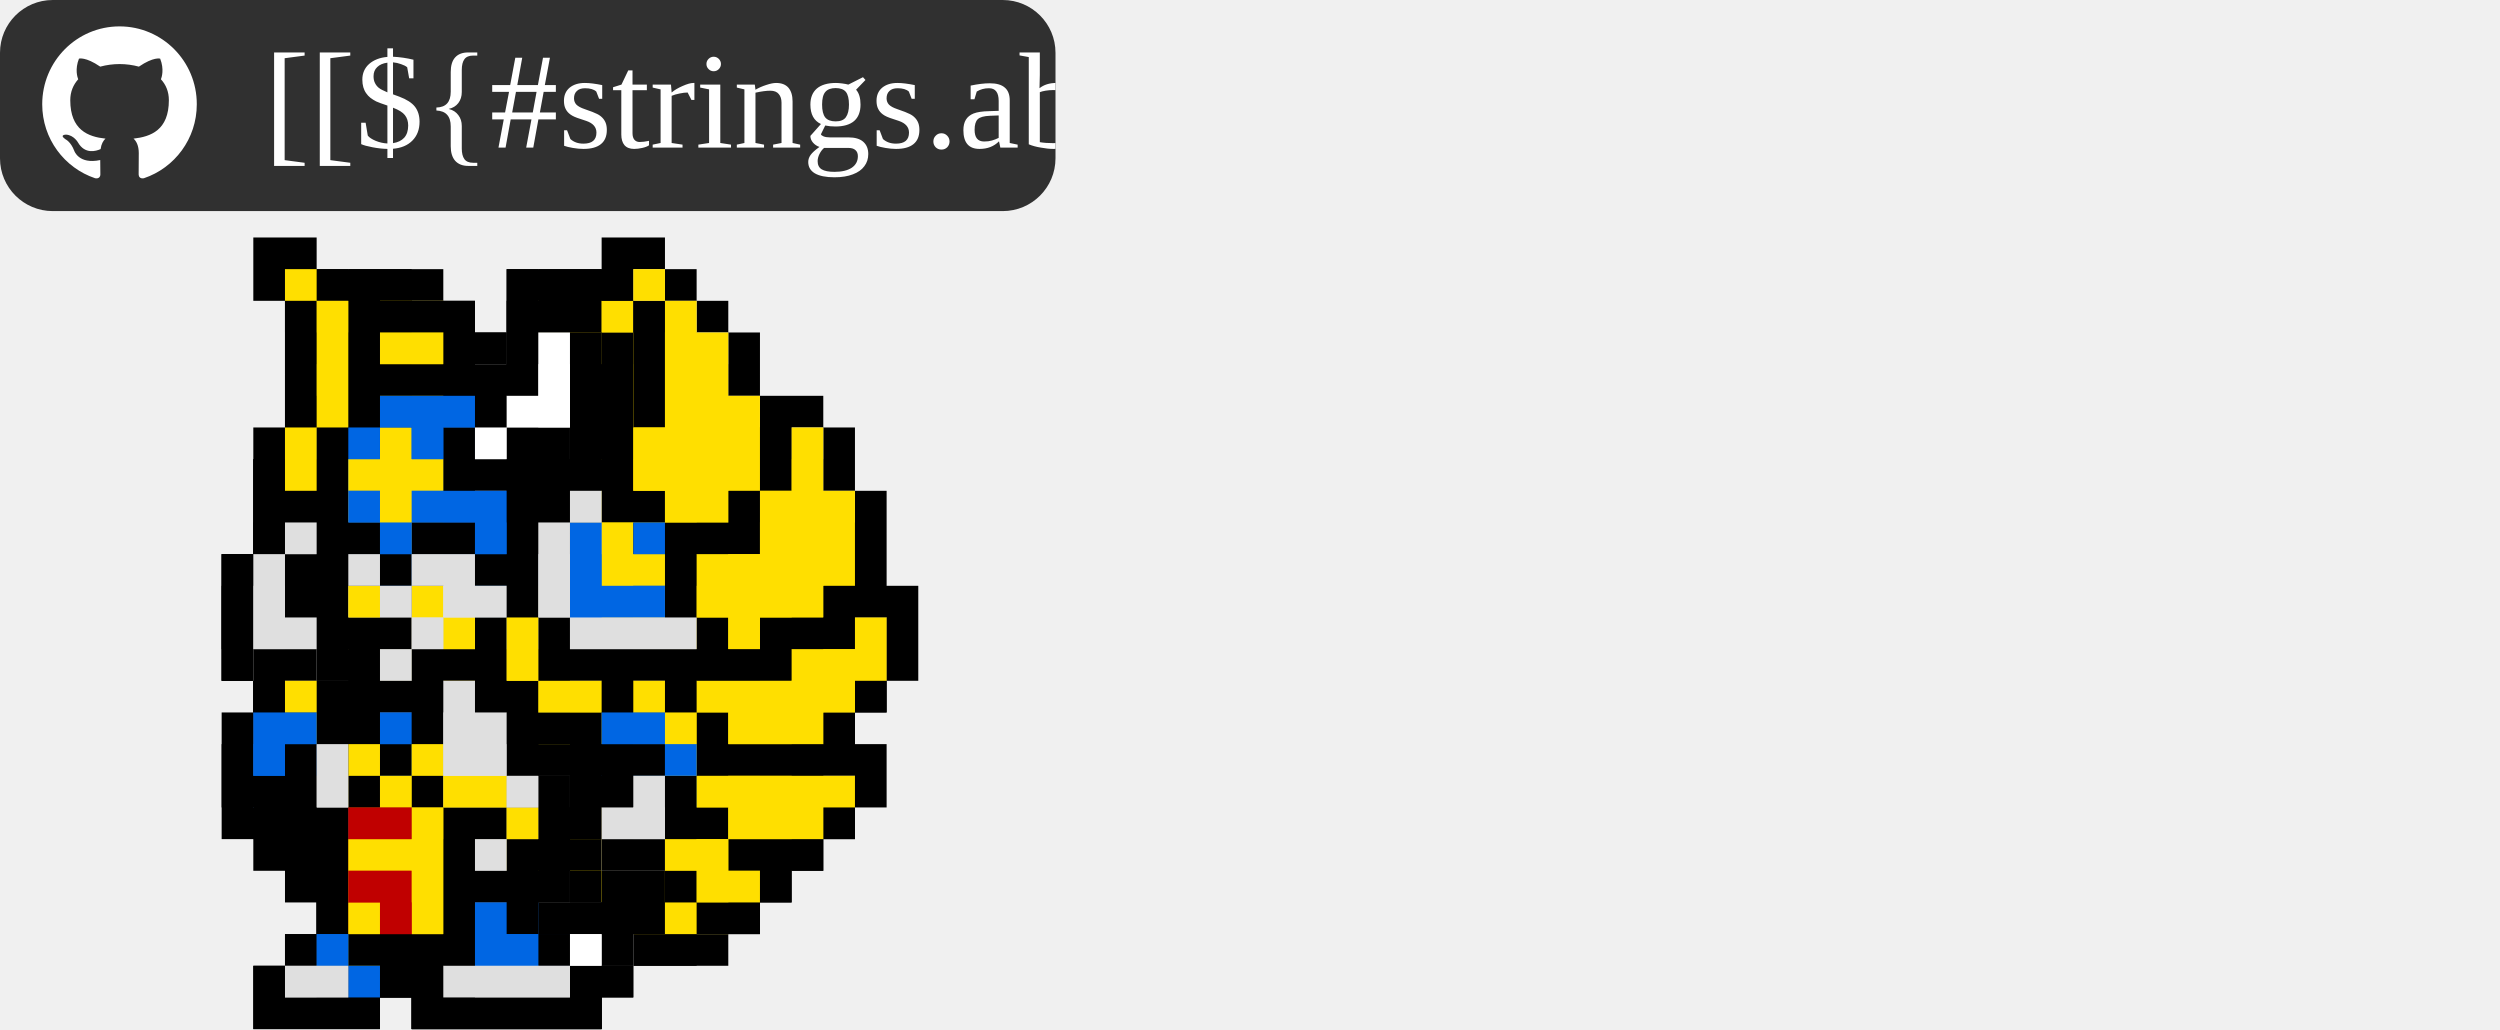
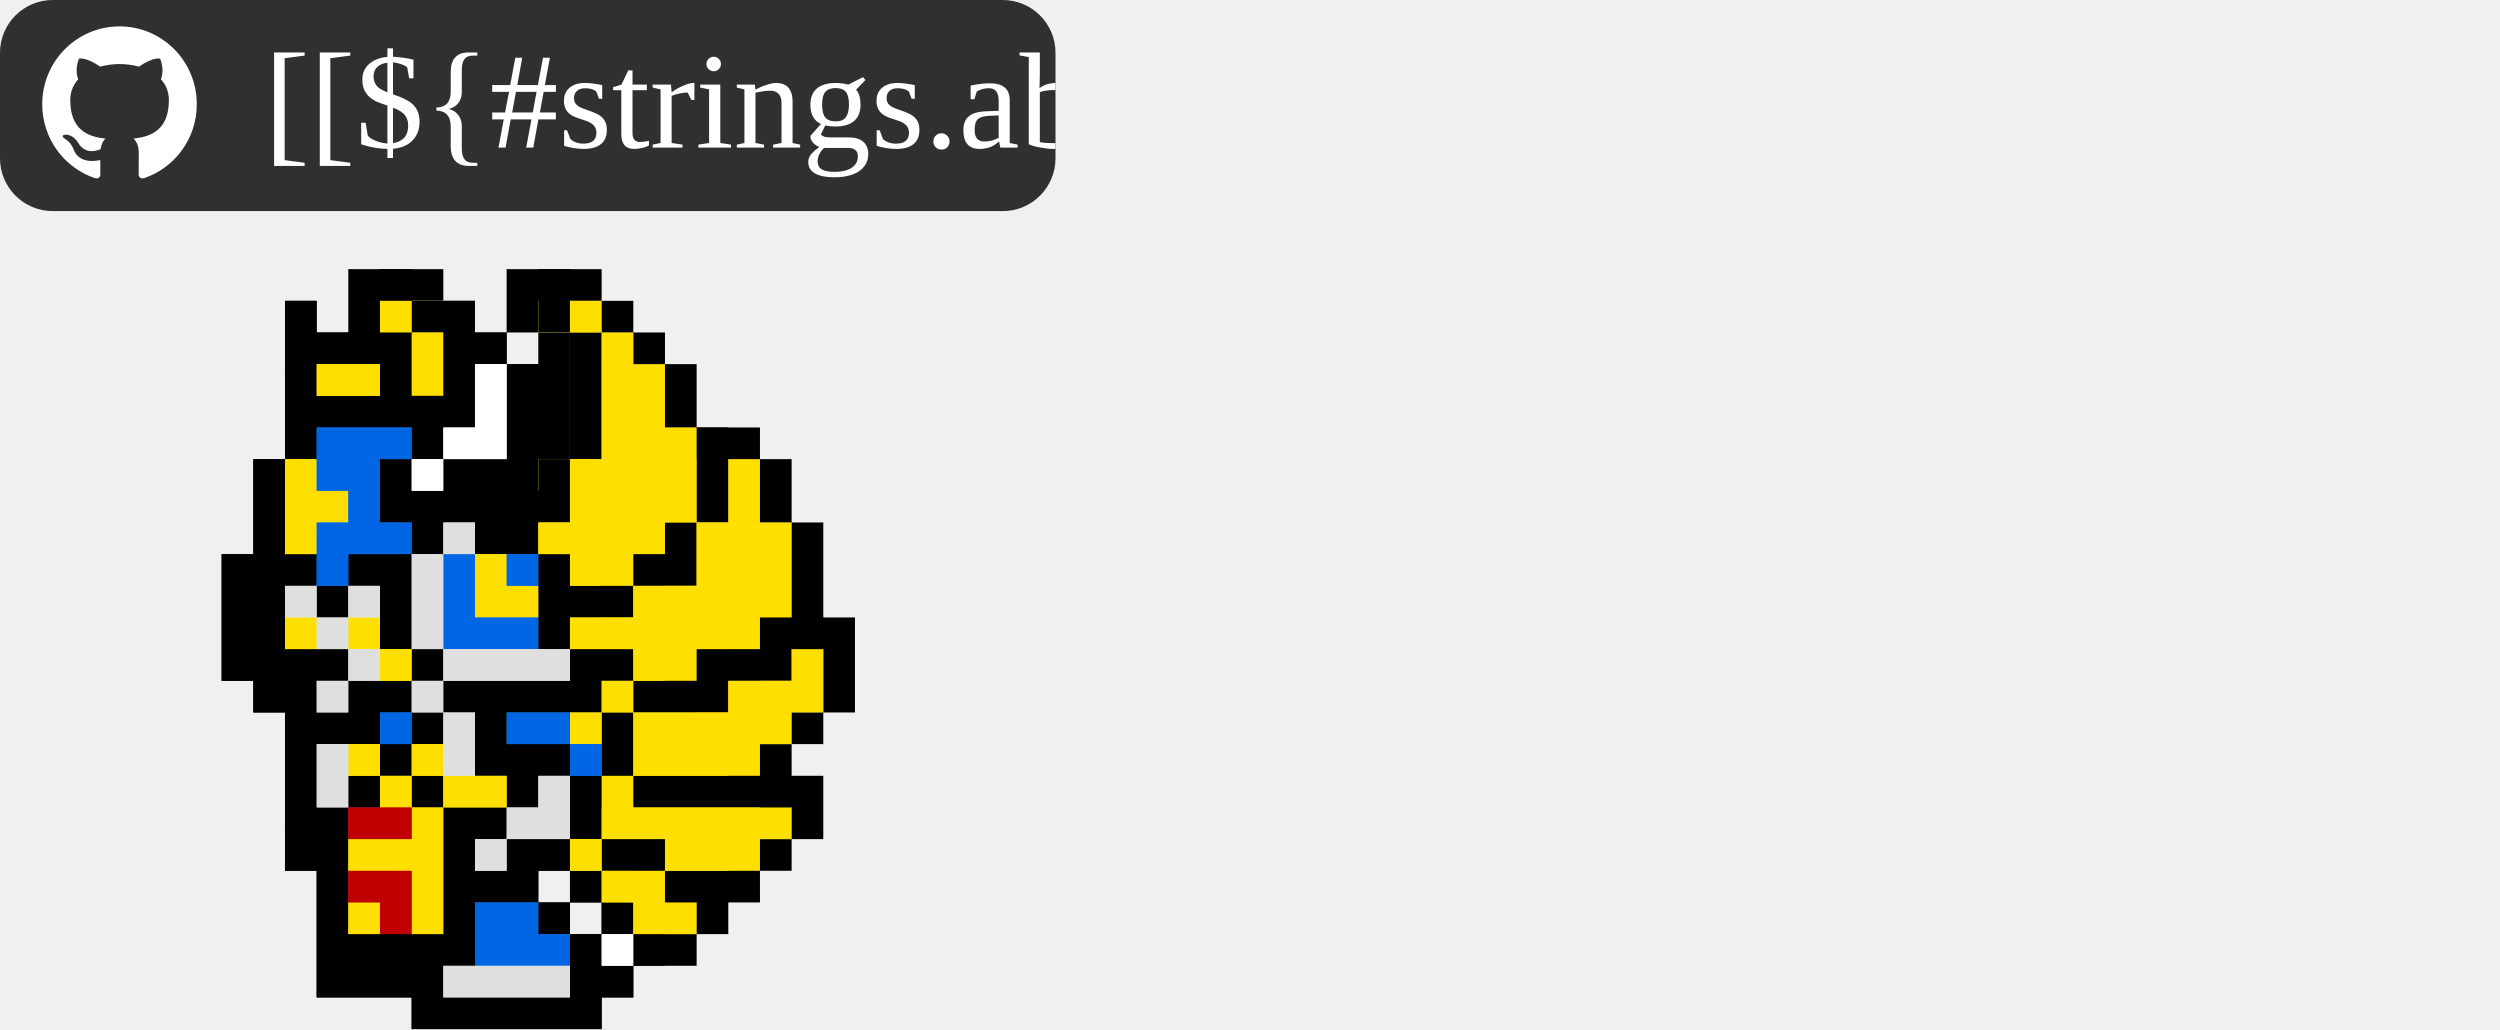
<svg xmlns="http://www.w3.org/2000/svg" fill="none" overflow="visible">
  <a href="https://github.com/[[${username}]]">
    <g id="body-[[${id}]]">
      <svg viewBox="0 0 100 100" width="100" height="100" x="3" y="20">
-         <g id="standing-[[${id}]]">
-           <g id="frame1-[[${id}]]">
-             <path stroke="#000000" d="M33 6h6M45 6h6M33 7h6M45 7h6M33 8h6M45 8h6M24 9h3M33 9h3M39 9h3M45 9h3M51 9h3M24 10h3M33 10h3M39 10h3M45 10h3M51 10h3M24 11h3M33 11h3M39 11h3M45 11h3M51 11h3M24 12h21M48 12h3M54 12h3M24 13h21M48 13h3M54 13h3M24 14h21M48 14h3M54 14h3M24 15h3M33 15h9M45 15h6M57 15h3M24 16h3M33 16h9M45 16h6M57 16h3M24 17h3M33 17h9M45 17h6M57 17h3M24 18h18M45 18h6M57 18h3M24 19h18M45 19h6M57 19h3M24 20h18M45 20h6M57 20h3M24 21h3M36 21h3M45 21h6M60 21h6M24 22h3M36 22h3M45 22h6M60 22h6M24 23h3M36 23h3M45 23h6M60 23h6M21 24h3M33 24h3M39 24h9M60 24h3M66 24h3M21 25h3M33 25h3M39 25h9M60 25h3M66 25h3M21 26h3M33 26h3M39 26h9M60 26h3M66 26h3M21 27h3M33 27h15M60 27h3M66 27h3M21 28h3M33 28h15M60 28h3M66 28h3M21 29h3M33 29h15M60 29h3M66 29h3M21 30h3M36 30h3M42 30h6M57 30h3M69 30h3M21 31h3M36 31h3M42 31h6M57 31h3M69 31h3M21 32h3M36 32h3M42 32h6M57 32h3M69 32h3M18 33h9M30 33h6M48 33h3M54 33h6M69 33h3M18 34h9M30 34h6M48 34h3M54 34h6M69 34h3M18 35h9M30 35h6M48 35h3M54 35h6M69 35h3M18 36h6M27 36h3M33 36h3M48 36h6M69 36h3M18 37h6M27 37h3M33 37h3M48 37h6M69 37h3M18 38h6M27 38h3M33 38h3M48 38h6M69 38h3M18 39h6M33 39h3M48 39h3M66 39h9M18 40h6M33 40h3M48 40h3M66 40h9M18 41h6M33 41h3M48 41h3M66 41h9M18 42h12M36 42h3M51 42h6M60 42h9M72 42h3M18 43h12M36 43h3M51 43h6M60 43h9M72 43h3M18 44h12M36 44h3M51 44h6M60 44h9M72 44h3M21 45h6M30 45h6M39 45h15M57 45h6M72 45h3M21 46h6M30 46h6M39 46h15M57 46h6M72 46h3M21 47h6M30 47h6M39 47h15M57 47h6M72 47h3M24 48h9M36 48h3M42 48h3M54 48h3M69 48h3M24 49h9M36 49h3M42 49h3M54 49h3M69 49h3M24 50h9M36 50h3M42 50h3M54 50h3M69 50h3M24 51h3M33 51h3M42 51h9M54 51h3M66 51h3M24 52h3M33 52h3M42 52h9M54 52h3M66 52h3M24 53h3M33 53h3M42 53h9M54 53h3M66 53h3M24 54h3M30 54h3M36 54h3M45 54h3M51 54h21M24 55h3M30 55h3M36 55h3M45 55h3M51 55h21M24 56h3M30 56h3M36 56h3M45 56h3M51 56h21M24 57h6M39 57h6M51 57h3M69 57h3M24 58h6M39 58h6M51 58h3M69 58h3M24 59h6M39 59h6M51 59h3M69 59h3M24 60h6M39 60h3M45 60h6M54 60h6M66 60h3M24 61h6M39 61h3M45 61h6M54 61h6M66 61h3M24 62h6M39 62h3M45 62h6M54 62h6M66 62h3M27 63h3M39 63h9M51 63h3M57 63h9M27 64h3M39 64h9M51 64h3M57 64h9M27 65h3M39 65h9M51 65h3M57 65h9M27 66h3M39 66h3M48 66h3M54 66h3M60 66h3M27 67h3M39 67h3M48 67h3M54 67h3M60 67h3M27 68h3M39 68h3M48 68h3M54 68h3M60 68h3M27 69h15M51 69h3M57 69h3M27 70h15M51 70h3M57 70h3M27 71h15M51 71h3M57 71h3M27 72h12M51 72h6M27 73h12M51 73h6M27 74h12M51 74h6M36 75h18M36 76h18M36 77h18" />
-             <path stroke="#ffdf00" d="M36 9h3M48 9h3M36 10h3M48 10h3M36 11h3M48 11h3M51 12h3M51 13h3M51 14h3M27 15h6M51 15h6M27 16h6M51 16h6M27 17h6M51 17h6M51 18h6M51 19h6M51 20h6M51 21h9M51 22h9M51 23h9M24 24h3M48 24h12M63 24h3M24 25h3M48 25h12M63 25h3M24 26h3M48 26h12M63 26h3M24 27h6M48 27h12M63 27h3M24 28h6M48 28h12M63 28h3M24 29h6M48 29h12M63 29h3M24 30h3M48 30h9M60 30h9M24 31h3M48 31h9M60 31h9M24 32h3M48 32h9M60 32h9M42 33h3M51 33h3M60 33h9M42 34h3M51 34h3M60 34h9M42 35h3M51 35h3M60 35h9M42 36h6M54 36h15M42 37h6M54 37h15M42 38h6M54 38h15M24 39h3M30 39h3M51 39h15M24 40h3M30 40h3M51 40h15M24 41h3M30 41h3M51 41h15M33 42h3M57 42h3M69 42h3M33 43h3M57 43h3M69 43h3M33 44h3M57 44h3M69 44h3M54 45h3M63 45h9M54 46h3M63 46h9M54 47h3M63 47h9M51 48h3M57 48h12M51 49h3M57 49h12M51 50h3M57 50h12M30 51h3M36 51h3M57 51h9M30 52h3M36 52h3M57 52h9M30 53h3M36 53h3M57 53h9M33 54h3M39 54h6M33 55h3M39 55h6M33 56h3M39 56h6M36 57h3M54 57h15M36 58h3M54 58h15M36 59h3M54 59h15M30 60h9M51 60h3M60 60h6M30 61h9M51 61h3M60 61h6M30 62h9M51 62h3M60 62h6M36 63h3M54 63h3M36 64h3M54 64h3M36 65h3M54 65h3M30 66h3M36 66h3M57 66h3M30 67h3M36 67h3M57 67h3M30 68h3M36 68h3M57 68h3" />
-             <path stroke="#ffffff" d="M42 15h3M42 16h3M42 17h3M42 18h3M42 19h3M42 20h3M39 21h6M39 22h6M39 23h6M36 24h3M36 25h3M36 26h3M54 69h3M54 70h3M54 71h3" />
-             <path stroke="#0066e3" d="M27 21h9M27 22h9M27 23h9M27 24h6M27 25h6M27 26h6M30 27h3M30 28h3M30 29h3M27 30h9M27 31h9M27 32h9M27 33h3M39 33h3M45 33h3M27 34h3M39 34h3M45 34h3M27 35h3M39 35h3M45 35h3M39 36h3M39 37h3M39 38h3M39 39h9M39 40h9M39 41h9M33 48h3M45 48h6M33 49h3M45 49h6M33 50h3M45 50h6M51 51h3M51 52h3M51 53h3M42 66h6M42 67h6M42 68h6M42 69h9M42 70h9M42 71h9" />
-             <path stroke="#dfdfdf" d="M39 30h3M39 31h3M39 32h3M36 33h3M36 34h3M36 35h3M24 36h3M30 36h3M36 36h3M24 37h3M30 37h3M36 37h3M24 38h3M30 38h3M36 38h3M27 39h3M36 39h3M27 40h3M36 40h3M27 41h3M36 41h3M30 42h3M39 42h12M30 43h3M39 43h12M30 44h3M39 44h12M27 45h3M36 45h3M27 46h3M36 46h3M27 47h3M36 47h3M39 48h3M39 49h3M39 50h3M27 51h3M39 51h3M27 52h3M39 52h3M27 53h3M39 53h3M27 54h3M48 54h3M27 55h3M48 55h3M27 56h3M48 56h3M45 57h6M45 58h6M45 59h6M42 60h3M42 61h3M42 62h3M39 72h12M39 73h12M39 74h12" />
-             <path stroke="#c00000" d="M30 57h6M30 58h6M30 59h6M30 63h6M30 64h6M30 65h6M33 66h3M33 67h3M33 68h3" />
-           </g>
-           <g id="frame2-[[${id}]]">
-             <path stroke="#000000" d="M30 6h6M48 6h6M30 7h6M48 7h6M30 8h6M48 8h6M24 9h3M30 9h3M36 9h6M48 9h3M54 9h3M24 10h3M30 10h3M36 10h6M48 10h3M54 10h3M24 11h3M30 11h3M36 11h6M48 11h3M54 11h3M24 12h12M39 12h6M51 12h3M57 12h3M24 13h12M39 13h6M51 13h3M57 13h3M24 14h12M39 14h6M51 14h3M57 14h3M24 15h3M33 15h3M39 15h3M45 15h3M51 15h3M60 15h3M24 16h3M33 16h3M39 16h3M45 16h3M51 16h3M60 16h3M24 17h3M33 17h3M39 17h3M45 17h3M51 17h3M60 17h3M24 18h18M45 18h3M51 18h3M60 18h3M24 19h18M45 19h3M51 19h3M60 19h3M24 20h18M45 20h3M51 20h3M60 20h3M24 21h3M36 21h3M45 21h3M51 21h3M63 21h6M24 22h3M36 22h3M45 22h3M51 22h3M63 22h6M24 23h3M36 23h3M45 23h3M51 23h3M63 23h6M21 24h3M33 24h3M39 24h6M48 24h3M63 24h3M69 24h3M21 25h3M33 25h3M39 25h6M48 25h3M63 25h3M69 25h3M21 26h3M33 26h3M39 26h6M48 26h3M63 26h3M69 26h3M21 27h3M33 27h18M63 27h3M69 27h3M21 28h3M33 28h18M63 28h3M69 28h3M21 29h3M33 29h18M63 29h3M69 29h3M21 30h3M36 30h3M42 30h6M60 30h3M72 30h3M21 31h3M36 31h3M42 31h6M60 31h3M72 31h3M21 32h3M36 32h3M42 32h6M60 32h3M72 32h3M18 33h9M30 33h6M48 33h3M57 33h6M72 33h3M18 34h9M30 34h6M48 34h3M57 34h6M72 34h3M18 35h9M30 35h6M48 35h3M57 35h6M72 35h3M18 36h6M27 36h3M33 36h3M48 36h9M72 36h3M18 37h6M27 37h3M33 37h3M48 37h9M72 37h3M18 38h6M27 38h3M33 38h3M48 38h9M72 38h3M18 39h6M33 39h3M48 39h3M69 39h9M18 40h6M33 40h3M48 40h3M69 40h9M18 41h6M33 41h3M48 41h3M69 41h9M18 42h12M36 42h3M51 42h6M63 42h9M75 42h3M18 43h12M36 43h3M51 43h6M63 43h9M75 43h3M18 44h12M36 44h3M51 44h6M63 44h9M75 44h3M21 45h6M30 45h6M39 45h15M57 45h9M75 45h3M21 46h6M30 46h6M39 46h15M57 46h9M75 46h3M21 47h6M30 47h6M39 47h15M57 47h9M75 47h3M24 48h9M36 48h3M42 48h3M54 48h3M72 48h3M24 49h9M36 49h3M42 49h3M54 49h3M72 49h3M24 50h9M36 50h3M42 50h3M54 50h3M72 50h3M24 51h3M33 51h3M42 51h9M54 51h3M69 51h3M24 52h3M33 52h3M42 52h9M54 52h3M69 52h3M24 53h3M33 53h3M42 53h9M54 53h3M69 53h3M24 54h3M30 54h3M36 54h3M45 54h3M51 54h3M57 54h18M24 55h3M30 55h3M36 55h3M45 55h3M51 55h3M57 55h18M24 56h3M30 56h3M36 56h3M45 56h3M51 56h3M57 56h18M24 57h6M39 57h6M51 57h3M72 57h3M24 58h6M39 58h6M51 58h3M72 58h3M24 59h6M39 59h6M51 59h3M72 59h3M24 60h6M39 60h3M45 60h6M54 60h6M69 60h3M24 61h6M39 61h3M45 61h6M54 61h6M69 61h3M24 62h6M39 62h3M45 62h6M54 62h6M69 62h3M27 63h3M39 63h9M51 63h3M60 63h9M27 64h3M39 64h9M51 64h3M60 64h9M27 65h3M39 65h9M51 65h3M60 65h9M27 66h3M39 66h3M48 66h3M54 66h3M63 66h3M27 67h3M39 67h3M48 67h3M54 67h3M63 67h3M27 68h3M39 68h3M48 68h3M54 68h3M63 68h3M27 69h15M51 69h3M57 69h6M27 70h15M51 70h3M57 70h6M27 71h15M51 71h3M57 71h6M27 72h12M51 72h6M27 73h12M51 73h6M27 74h12M51 74h6M36 75h18M36 76h18M36 77h18" />
-             <path stroke="#ffdf00" d="M33 9h3M51 9h3M33 10h3M51 10h3M33 11h3M51 11h3M36 12h3M54 12h3M36 13h3M54 13h3M36 14h3M54 14h3M27 15h6M36 15h3M54 15h6M27 16h6M36 16h3M54 16h6M27 17h6M36 17h3M54 17h6M54 18h6M54 19h6M54 20h6M54 21h9M54 22h9M54 23h9M24 24h3M51 24h12M66 24h3M24 25h3M51 25h12M66 25h3M24 26h3M51 26h12M66 26h3M24 27h6M51 27h12M66 27h3M24 28h6M51 28h12M66 28h3M24 29h6M51 29h12M66 29h3M24 30h3M48 30h12M63 30h9M24 31h3M48 31h12M63 31h9M24 32h3M48 32h12M63 32h9M42 33h3M51 33h6M63 33h9M42 34h3M51 34h6M63 34h9M42 35h3M51 35h6M63 35h9M42 36h6M57 36h15M42 37h6M57 37h15M42 38h6M57 38h15M24 39h3M30 39h3M51 39h18M24 40h3M30 40h3M51 40h18M24 41h3M30 41h3M51 41h18M33 42h3M57 42h6M72 42h3M33 43h3M57 43h6M72 43h3M33 44h3M57 44h6M72 44h3M54 45h3M66 45h9M54 46h3M66 46h9M54 47h3M66 47h9M51 48h3M57 48h15M51 49h3M57 49h15M51 50h3M57 50h15M30 51h3M36 51h3M57 51h12M30 52h3M36 52h3M57 52h12M30 53h3M36 53h3M57 53h12M33 54h3M39 54h6M54 54h3M33 55h3M39 55h6M54 55h3M33 56h3M39 56h6M54 56h3M36 57h3M54 57h18M36 58h3M54 58h18M36 59h3M54 59h18M30 60h9M51 60h3M60 60h9M30 61h9M51 61h3M60 61h9M30 62h9M51 62h3M60 62h9M36 63h3M54 63h6M36 64h3M54 64h6M36 65h3M54 65h6M30 66h3M36 66h3M57 66h6M30 67h3M36 67h3M57 67h6M30 68h3M36 68h3M57 68h6" />
-             <path stroke="#ffffff" d="M42 15h3M42 16h3M42 17h3M42 18h3M42 19h3M42 20h3M39 21h6M39 22h6M39 23h6M36 24h3M36 25h3M36 26h3M54 69h3M54 70h3M54 71h3" />
-             <path stroke="#0066e3" d="M27 21h9M27 22h9M27 23h9M27 24h6M27 25h6M27 26h6M30 27h3M30 28h3M30 29h3M27 30h9M27 31h9M27 32h9M27 33h3M39 33h3M45 33h3M27 34h3M39 34h3M45 34h3M27 35h3M39 35h3M45 35h3M39 36h3M39 37h3M39 38h3M39 39h9M39 40h9M39 41h9M33 48h3M45 48h6M33 49h3M45 49h6M33 50h3M45 50h6M51 51h3M51 52h3M51 53h3M42 66h6M42 67h6M42 68h6M42 69h9M42 70h9M42 71h9" />
-             <path stroke="#dfdfdf" d="M39 30h3M39 31h3M39 32h3M36 33h3M36 34h3M36 35h3M24 36h3M30 36h3M36 36h3M24 37h3M30 37h3M36 37h3M24 38h3M30 38h3M36 38h3M27 39h3M36 39h3M27 40h3M36 40h3M27 41h3M36 41h3M30 42h3M39 42h12M30 43h3M39 43h12M30 44h3M39 44h12M27 45h3M36 45h3M27 46h3M36 46h3M27 47h3M36 47h3M39 48h3M39 49h3M39 50h3M27 51h3M39 51h3M27 52h3M39 52h3M27 53h3M39 53h3M27 54h3M48 54h3M27 55h3M48 55h3M27 56h3M48 56h3M45 57h6M45 58h6M45 59h6M42 60h3M42 61h3M42 62h3M39 72h12M39 73h12M39 74h12" />
-             <path stroke="#c00000" d="M30 57h6M30 58h6M30 59h6M30 63h6M30 64h6M30 65h6M33 66h3M33 67h3M33 68h3" />
-           </g>
+         <g id="frame1-[[${id}]]">
+           <path stroke="#000000" d="M33 6h6M45 6h6M33 7h6M45 7h6M33 8h6M45 8h6M24 9h3M33 9h3M39 9h3M45 9h3M51 9h3M24 10h3M33 10h3M39 10h3M45 10h3M51 10h3M24 11h3M33 11h3M39 11h3M45 11h3M51 11h3M24 12h21M48 12h3M54 12h3M24 13h21M48 13h3M54 13h3M24 14h21M48 14h3M54 14h3M24 15h3M33 15h9M45 15h6M57 15h3M24 16h3M33 16h9M45 16h6M57 16h3M24 17h3M33 17h9M45 17h6M57 17h3M24 18h18M45 18h6M57 18h3M24 19h18M45 19h6M57 19h3M24 20h18M45 20h6M57 20h3M24 21h3M36 21h3M45 21h6M60 21h6M24 22h3M36 22h3M45 22h6M60 22h6M24 23h3M36 23h3M45 23h6M60 23h6M21 24h3M33 24h3M39 24h9M60 24h3M66 24h3M21 25h3M33 25h3M39 25h9M60 25h3M66 25h3M21 26h3M33 26h3M39 26h9M60 26h3M66 26h3M21 27h3M33 27h15M60 27h3M66 27h3M21 28h3M33 28h15M60 28h3M66 28h3M21 29h3M33 29h15M60 29h3M66 29h3M21 30h3M36 30h3M42 30h6M57 30h3M69 30h3M21 31h3M36 31h3M42 31h6M57 31h3M69 31h3M21 32h3M36 32h3M42 32h6M57 32h3M69 32h3M18 33h9M30 33h6M48 33h3M54 33h6M69 33h3M18 34h9M30 34h6M48 34h3M54 34h6M69 34h3M18 35h9M30 35h6M48 35h3M54 35h6M69 35h3M18 36h6M27 36h3M33 36h3M48 36h6M69 36h3M18 37h6M27 37h3M33 37h3M48 37h6M69 37h3M18 38h6M27 38h3M33 38h3M48 38h6M69 38h3M18 39h6M33 39h3M48 39h3M66 39h9M18 40h6M33 40h3M48 40h3M66 40h9M18 41h6M33 41h3M48 41h3M66 41h9M18 42h12M36 42h3M51 42h6M60 42h9M72 42h3M18 43h12M36 43h3M51 43h6M60 43h9M72 43h3M18 44h12M36 44h3M51 44h6M60 44h9M72 44h3M21 45h6M30 45h6M39 45h15M57 45h6M72 45h3M21 46h6M30 46h6M39 46h15M57 46h6M72 46h3M21 47h6M30 47h6M39 47h15M57 47h6M72 47h3M24 48h9M36 48h3M42 48h3M54 48h3M69 48h3M24 49h9M36 49h3M42 49h3M54 49h3M69 49h3M24 50h9M36 50h3M42 50h3M54 50h3M69 50h3M24 51h3M33 51h3M42 51h9M54 51h3M66 51h3M24 52h3M33 52h3M42 52h9M54 52h3M66 52h3M24 53h3M33 53h3M42 53h9M54 53h3M66 53h3M24 54h3M30 54h3M36 54h3M45 54h3M51 54h21M24 55h3M30 55h3M36 55h3M45 55h3M51 55h21M24 56h3M30 56h3M36 56h3M45 56h3M51 56h21M24 57h6M39 57h6M51 57h3M69 57h3M24 58h6M39 58h6M51 58h3M69 58h3M24 59h6M39 59h6M51 59h3M69 59h3M24 60h6M39 60h3M45 60h6M54 60h6M66 60h3M24 61h6M39 61h3M45 61h6M54 61h6M66 61h3M24 62h6M39 62h3M45 62h6M54 62h6M66 62h3M27 63h3M39 63h9M51 63h3M57 63h9M27 64h3M39 64h9M51 64h3M57 64h9M27 65h3M39 65h9M51 65h3M57 65h9M27 66h3M39 66h3M48 66h3M54 66h3M60 66h3M27 67h3M39 67h3M48 67h3M54 67h3M60 67h3M27 68h3M39 68h3M48 68h3M54 68h3M60 68h3M27 69h15M51 69h3M57 69h3M27 70h15M51 70h3M57 70h3M27 71h15M51 71h3M57 71h3M27 72h12M51 72h6M27 73h12M51 73h6M27 74h12M51 74h6M36 75h18M36 76h18M36 77h18" />
+           <path stroke="#ffdf00" d="M36 9h3M48 9h3M36 10h3M48 10h3M36 11h3M48 11h3M51 12h3M51 13h3M51 14h3M27 15h6M51 15h6M27 16h6M51 16h6M27 17h6M51 17h6M51 18h6M51 19h6M51 20h6M51 21h9M51 22h9M51 23h9M24 24h3M48 24h12M63 24h3M24 25h3M48 25h12M63 25h3M24 26h3M48 26h12M63 26h3M24 27h6M48 27h12M63 27h3M24 28h6M48 28h12M63 28h3M24 29h6M48 29h12M63 29h3M24 30h3M48 30h9M60 30h9M24 31h3M48 31h9M60 31h9M24 32h3M48 32h9M60 32h9M42 33h3M51 33h3M60 33h9M42 34h3M51 34h3M60 34h9M42 35h3M51 35h3M60 35h9M42 36h6M54 36h15M42 37h6M54 37h15M42 38h6M54 38h15M24 39h3M30 39h3M51 39h15M24 40h3M30 40h3M51 40h15M24 41h3M30 41h3M51 41h15M33 42h3M57 42h3M69 42h3M33 43h3M57 43h3M69 43h3M33 44h3M57 44h3M69 44h3M54 45h3M63 45h9M54 46h3M63 46h9M54 47h3M63 47h9M51 48h3M57 48h12M51 49h3M57 49h12M51 50h3M57 50h12M30 51h3M36 51h3M57 51h9M30 52h3M36 52h3M57 52h9M30 53h3M36 53h3M57 53h9M33 54h3M39 54h6M33 55h3M39 55h6M33 56h3M39 56h6M36 57h3M54 57h15M36 58h3M54 58h15M36 59h3M54 59h15M30 60h9M51 60h3M60 60h6M30 61h9M51 61h3M60 61h6M30 62h9M51 62h3M60 62h6M36 63h3M54 63h3M36 64h3M54 64h3M36 65h3M54 65h3M30 66h3M36 66h3M57 66h3M30 67h3M36 67h3M57 67h3M30 68h3M36 68h3M57 68h3" />
+           <path stroke="#ffffff" d="M42 15h3M42 16h3M42 17h3M42 18h3M42 19h3M42 20h3M39 21h6M39 22h6M39 23h6M36 24h3M36 25h3M36 26h3M54 69h3M54 70h3M54 71h3" />
+           <path stroke="#0066e3" d="M27 21h9M27 22h9M27 23h9M27 24h6M27 25h6M27 26h6M30 27h3M30 28h3M30 29h3M27 30h9M27 31h9M27 32h9M27 33h3M39 33h3M45 33h3M27 34h3M39 34h3M45 34h3M27 35h3M39 35h3M45 35h3M39 36h3M39 37h3M39 38h3M39 39h9M39 40h9M39 41h9M33 48h3M45 48h6M33 49h3M45 49h6M33 50h3M45 50h6M51 51h3M51 52h3M51 53h3M42 66h6M42 67h6M42 68h6M42 69h9M42 70h9M42 71h9" />
+           <path stroke="#dfdfdf" d="M39 30h3M39 31h3M39 32h3M36 33h3M36 34h3M36 35h3M24 36h3M30 36h3M36 36h3M24 37h3M30 37h3M36 37h3M24 38h3M30 38h3M36 38h3M27 39h3M36 39h3M27 40h3M36 40h3M27 41h3M36 41h3M30 42h3M39 42h12M30 43h3M39 43h12M30 44h3M39 44h12M27 45h3M36 45h3M27 46h3M36 46h3M27 47h3M36 47h3M39 48h3M39 49h3M39 50h3M27 51h3M39 51h3M27 52h3M39 52h3M27 53h3M39 53h3M27 54h3M48 54h3M27 55h3M48 55h3M27 56h3M48 56h3M45 57h6M45 58h6M45 59h6M42 60h3M42 61h3M42 62h3M39 72h12M39 73h12M39 74h12" />
+           <path stroke="#c00000" d="M30 57h6M30 58h6M30 59h6M30 63h6M30 64h6M30 65h6M33 66h3M33 67h3M33 68h3" />
        </g>
-         <g id="walking-[[${id}]]">
-           <g id="frame3-[[${id}]]">
-             <path stroke="#000000" d="M24 6h6M51 6h6M24 7h6M51 7h6M24 8h6M51 8h6M24 9h3M30 9h3M45 9h3M51 9h3M57 9h3M24 10h3M30 10h3M45 10h3M51 10h3M57 10h3M24 11h3M30 11h3M45 11h3M51 11h3M57 11h3M27 12h12M45 12h6M54 12h3M60 12h3M27 13h12M45 13h6M54 13h3M60 13h3M27 14h12M45 14h6M54 14h3M60 14h3M27 15h6M39 15h3M45 15h3M51 15h6M63 15h3M27 16h6M39 16h3M45 16h3M51 16h6M63 16h3M27 17h6M39 17h3M45 17h3M51 17h6M63 17h3M27 18h21M51 18h6M63 18h3M27 19h21M51 19h6M63 19h3M27 20h21M51 20h6M63 20h3M27 21h6M42 21h3M51 21h6M66 21h6M27 22h6M42 22h3M51 22h6M66 22h6M27 23h6M42 23h3M51 23h6M66 23h6M24 24h6M39 24h3M45 24h9M66 24h3M72 24h3M24 25h6M39 25h3M45 25h9M66 25h3M72 25h3M24 26h6M39 26h3M45 26h9M66 26h3M72 26h3M24 27h6M39 27h15M66 27h3M72 27h3M24 28h6M39 28h15M66 28h3M72 28h3M24 29h6M39 29h15M66 29h3M72 29h3M21 30h9M45 30h6M54 30h6M63 30h3M75 30h3M21 31h9M45 31h6M54 31h6M63 31h3M75 31h3M21 32h9M45 32h6M54 32h6M63 32h3M75 32h3M21 33h3M27 33h6M36 33h6M45 33h3M60 33h6M75 33h3M21 34h3M27 34h6M36 34h6M45 34h3M60 34h6M75 34h3M21 35h3M27 35h6M36 35h6M45 35h3M60 35h6M75 35h3M18 36h3M24 36h6M33 36h3M42 36h6M60 36h3M75 36h3M18 37h3M24 37h6M33 37h3M42 37h6M60 37h3M75 37h3M18 38h3M24 38h6M33 38h3M42 38h6M60 38h3M75 38h3M18 39h3M24 39h6M45 39h3M60 39h3M72 39h9M18 40h3M24 40h6M45 40h3M60 40h3M72 40h9M18 41h3M24 41h6M45 41h3M60 41h3M72 41h9M18 42h3M27 42h9M42 42h3M48 42h3M63 42h12M78 42h3M18 43h3M27 43h9M42 43h3M48 43h3M63 43h12M78 43h3M18 44h3M27 44h9M42 44h3M48 44h3M63 44h12M78 44h3M21 45h6M30 45h3M36 45h9M48 45h21M78 45h3M21 46h6M30 46h3M36 46h9M48 46h21M78 46h3M21 47h6M30 47h3M36 47h9M48 47h21M78 47h3M21 48h3M27 48h12M42 48h6M54 48h3M60 48h3M75 48h3M21 49h3M27 49h12M42 49h6M54 49h3M60 49h3M75 49h3M21 50h3M27 50h12M42 50h6M54 50h3M60 50h3M75 50h3M18 51h3M27 51h6M36 51h3M45 51h9M63 51h3M72 51h3M18 52h3M27 52h6M36 52h3M45 52h9M63 52h3M72 52h3M18 53h3M27 53h6M36 53h3M45 53h9M63 53h3M72 53h3M18 54h3M24 54h3M33 54h3M45 54h3M51 54h9M63 54h15M18 55h3M24 55h3M33 55h3M45 55h3M51 55h9M63 55h15M18 56h3M24 56h3M33 56h3M45 56h3M51 56h9M63 56h15M18 57h9M30 57h3M36 57h3M48 57h3M54 57h3M60 57h3M75 57h3M18 58h9M30 58h3M36 58h3M48 58h3M54 58h3M60 58h3M75 58h3M18 59h9M30 59h3M36 59h3M48 59h3M54 59h3M60 59h3M75 59h3M21 60h9M39 60h6M48 60h6M60 60h3M72 60h3M21 61h9M39 61h6M48 61h6M60 61h3M72 61h3M21 62h9M39 62h6M48 62h6M60 62h3M72 62h3M24 63h6M39 63h3M45 63h6M54 63h6M63 63h9M24 64h6M39 64h3M45 64h6M54 64h6M63 64h9M24 65h6M39 65h3M45 65h6M54 65h6M63 65h9M27 66h3M39 66h9M51 66h9M66 66h3M27 67h3M39 67h9M51 67h9M66 67h3M27 68h3M39 68h9M51 68h9M66 68h3M24 69h3M39 69h3M48 69h3M54 69h3M60 69h6M24 70h3M39 70h3M48 70h3M54 70h3M60 70h6M24 71h3M39 71h3M48 71h3M54 71h3M60 71h6M21 72h3M30 72h12M51 72h3M21 73h3M30 73h12M51 73h3M21 74h3M30 74h12M51 74h3M21 75h12M36 75h18M21 76h12M36 76h18M21 77h12M36 77h18" />
-             <path stroke="#ffdf00" d="M27 9h3M54 9h3M27 10h3M54 10h3M27 11h3M54 11h3M57 12h3M57 13h3M57 14h3M33 15h6M57 15h6M33 16h6M57 16h6M33 17h6M57 17h6M57 18h6M57 19h6M57 20h6M57 21h9M57 22h9M57 23h9M33 24h3M54 24h12M69 24h3M33 25h3M54 25h12M69 25h3M33 26h3M54 26h12M69 26h3M30 27h9M54 27h12M69 27h3M30 28h9M54 28h12M69 28h3M30 29h9M54 29h12M69 29h3M33 30h3M60 30h3M66 30h9M33 31h3M60 31h3M66 31h9M33 32h3M60 32h3M66 32h9M54 33h3M66 33h9M54 34h3M66 34h9M54 35h3M66 35h9M54 36h6M63 36h12M54 37h6M63 37h12M54 38h6M63 38h12M30 39h3M36 39h3M63 39h9M30 40h3M36 40h3M63 40h9M30 41h3M36 41h3M63 41h9M39 42h3M45 42h3M75 42h3M39 43h3M45 43h3M75 43h3M39 44h3M45 44h3M75 44h3M45 45h3M69 45h9M45 46h3M69 46h9M45 47h3M69 47h9M24 48h3M48 48h6M57 48h3M63 48h12M24 49h3M48 49h6M57 49h3M63 49h12M24 50h3M48 50h6M57 50h3M63 50h12M60 51h3M66 51h6M60 52h3M66 52h6M60 53h3M66 53h6M30 54h3M36 54h3M30 55h3M36 55h3M30 56h3M36 56h3M33 57h3M39 57h6M63 57h12M33 58h3M39 58h6M63 58h12M33 59h3M39 59h6M63 59h12M36 60h3M45 60h3M63 60h9M36 61h3M45 61h3M63 61h9M36 62h3M45 62h3M63 62h9M30 63h9M60 63h3M30 64h9M60 64h3M30 65h9M60 65h3M36 66h3M60 66h6M36 67h3M60 67h6M36 68h3M60 68h6M30 69h3M36 69h3M30 70h3M36 70h3M30 71h3M36 71h3" />
-             <path stroke="#ffffff" d="M48 15h3M48 16h3M48 17h3M48 18h3M48 19h3M48 20h3M45 21h6M45 22h6M45 23h6M42 24h3M42 25h3M42 26h3M51 69h3M51 70h3M51 71h3" />
-             <path stroke="#0066e3" d="M33 21h9M33 22h9M33 23h9M30 24h3M36 24h3M30 25h3M36 25h3M30 26h3M36 26h3M30 30h3M36 30h9M30 31h3M36 31h9M30 32h3M36 32h9M33 33h3M42 33h3M51 33h3M57 33h3M33 34h3M42 34h3M51 34h3M57 34h3M33 35h3M42 35h3M51 35h3M57 35h3M51 36h3M51 37h3M51 38h3M51 39h9M51 40h9M51 41h9M21 51h6M33 51h3M54 51h6M21 52h6M33 52h3M54 52h6M21 53h6M33 53h3M54 53h6M21 54h3M60 54h3M21 55h3M60 55h3M21 56h3M60 56h3M27 69h3M42 69h6M27 70h3M42 70h6M27 71h3M42 71h6" />
-             <path stroke="#dfdfdf" d="M51 30h3M51 31h3M51 32h3M24 33h3M48 33h3M24 34h3M48 34h3M24 35h3M48 35h3M21 36h3M30 36h3M36 36h6M48 36h3M21 37h3M30 37h3M36 37h6M48 37h3M21 38h3M30 38h3M36 38h6M48 38h3M21 39h3M33 39h3M39 39h6M48 39h3M21 40h3M33 40h3M39 40h6M48 40h3M21 41h3M33 41h3M39 41h6M48 41h3M21 42h6M36 42h3M51 42h12M21 43h6M36 43h3M51 43h12M21 44h6M36 44h3M51 44h12M33 45h3M33 46h3M33 47h3M39 48h3M39 49h3M39 50h3M39 51h6M39 52h6M39 53h6M27 54h3M39 54h6M27 55h3M39 55h6M27 56h3M39 56h6M27 57h3M45 57h3M57 57h3M27 58h3M45 58h3M57 58h3M27 59h3M45 59h3M57 59h3M54 60h6M54 61h6M54 62h6M42 63h3M42 64h3M42 65h3M24 72h6M42 72h9M24 73h6M42 73h9M24 74h6M42 74h9" />
-             <path stroke="#c00000" d="M30 60h6M30 61h6M30 62h6M30 66h6M30 67h6M30 68h6M33 69h3M33 70h3M33 71h3" />
-           </g>
-           <g id="frame4-[[${id}]]">
-             <path stroke="#000000" d="M21 3h6M54 3h6M21 4h6M54 4h6M21 5h6M54 5h6M21 6h3M27 6h6M45 6h3M54 6h3M60 6h3M21 7h3M27 7h6M45 7h3M54 7h3M60 7h3M21 8h3M27 8h6M45 8h3M54 8h3M60 8h3M24 9h3M30 9h9M45 9h6M57 9h3M63 9h3M24 10h3M30 10h9M45 10h6M57 10h3M63 10h3M24 11h3M30 11h9M45 11h6M57 11h3M63 11h3M24 12h3M30 12h3M39 12h3M45 12h3M51 12h3M57 12h3M66 12h3M24 13h3M30 13h3M39 13h3M45 13h3M51 13h3M57 13h3M66 13h3M24 14h3M30 14h3M39 14h3M45 14h3M51 14h3M57 14h3M66 14h3M24 15h3M30 15h18M51 15h3M57 15h3M66 15h3M24 16h3M30 16h18M51 16h3M57 16h3M66 16h3M24 17h3M30 17h18M51 17h3M57 17h3M66 17h3M24 18h3M30 18h3M42 18h3M51 18h3M57 18h3M69 18h6M24 19h3M30 19h3M42 19h3M51 19h3M57 19h3M69 19h6M24 20h3M30 20h3M42 20h3M51 20h3M57 20h3M69 20h6M21 21h3M27 21h3M39 21h3M45 21h6M54 21h3M69 21h3M75 21h3M21 22h3M27 22h3M39 22h3M45 22h6M54 22h3M69 22h3M75 22h3M21 23h3M27 23h3M39 23h3M45 23h6M54 23h3M69 23h3M75 23h3M21 24h3M27 24h3M39 24h18M69 24h3M75 24h3M21 25h3M27 25h3M39 25h18M69 25h3M75 25h3M21 26h3M27 26h3M39 26h18M69 26h3M75 26h3M21 27h9M45 27h6M54 27h6M66 27h3M78 27h3M21 28h9M45 28h6M54 28h6M66 28h3M78 28h3M21 29h9M45 29h6M54 29h6M66 29h3M78 29h3M21 30h3M27 30h6M36 30h6M45 30h3M60 30h9M78 30h3M21 31h3M27 31h6M36 31h6M45 31h3M60 31h9M78 31h3M21 32h3M27 32h6M36 32h6M45 32h3M60 32h9M78 32h3M18 33h3M24 33h6M33 33h3M42 33h6M60 33h3M78 33h3M18 34h3M24 34h6M33 34h3M42 34h6M60 34h3M78 34h3M18 35h3M24 35h6M33 35h3M42 35h6M60 35h3M78 35h3M18 36h3M24 36h6M45 36h3M60 36h3M75 36h9M18 37h3M24 37h6M45 37h3M60 37h3M75 37h9M18 38h3M24 38h6M45 38h3M60 38h3M75 38h9M18 39h3M27 39h9M42 39h3M48 39h3M63 39h3M69 39h9M81 39h3M18 40h3M27 40h9M42 40h3M48 40h3M63 40h3M69 40h9M81 40h3M18 41h3M27 41h9M42 41h3M48 41h3M63 41h3M69 41h9M81 41h3M21 42h6M30 42h3M36 42h9M48 42h24M81 42h3M21 43h6M30 43h3M36 43h9M48 43h24M81 43h3M21 44h6M30 44h3M36 44h9M48 44h24M81 44h3M21 45h3M27 45h12M42 45h6M54 45h3M60 45h3M78 45h3M21 46h3M27 46h12M42 46h6M54 46h3M60 46h3M78 46h3M21 47h3M27 47h12M42 47h6M54 47h3M60 47h3M78 47h3M18 48h3M27 48h6M36 48h3M45 48h9M63 48h3M75 48h3M18 49h3M27 49h6M36 49h3M45 49h9M63 49h3M75 49h3M18 50h3M27 50h6M36 50h3M45 50h9M63 50h3M75 50h3M18 51h3M24 51h3M33 51h3M45 51h3M51 51h9M63 51h18M18 52h3M24 52h3M33 52h3M45 52h3M51 52h9M63 52h18M18 53h3M24 53h3M33 53h3M45 53h3M51 53h9M63 53h18M18 54h9M30 54h3M36 54h3M48 54h3M54 54h3M60 54h3M78 54h3M18 55h9M30 55h3M36 55h3M48 55h3M54 55h3M60 55h3M78 55h3M18 56h9M30 56h3M36 56h3M48 56h3M54 56h3M60 56h3M78 56h3M21 57h9M39 57h6M48 57h6M60 57h6M75 57h3M21 58h9M39 58h6M48 58h6M60 58h6M75 58h3M21 59h9M39 59h6M48 59h6M60 59h6M75 59h3M24 60h6M39 60h3M45 60h6M54 60h6M66 60h9M24 61h6M39 61h3M45 61h6M54 61h6M66 61h9M24 62h6M39 62h3M45 62h6M54 62h6M66 62h9M27 63h3M39 63h9M60 63h3M69 63h3M27 64h3M39 64h9M60 64h3M69 64h3M27 65h3M39 65h9M60 65h3M69 65h3M27 66h3M39 66h3M45 66h3M51 66h6M63 66h6M27 67h3M39 67h3M45 67h3M51 67h6M63 67h6M27 68h3M39 68h3M45 68h3M51 68h6M63 68h6M24 69h3M30 69h12M48 69h3M54 69h3M24 70h3M30 70h12M48 70h3M54 70h3M24 71h3M30 71h12M48 71h3M54 71h3M21 72h3M33 72h6M51 72h3M21 73h3M33 73h6M51 73h3M21 74h3M33 74h6M51 74h3M21 75h12M36 75h18M21 76h12M36 76h18M21 77h12M36 77h18" />
-             <path stroke="#ffdf00" d="M24 6h3M57 6h3M24 7h3M57 7h3M24 8h3M57 8h3M27 9h3M60 9h3M27 10h3M60 10h3M27 11h3M60 11h3M27 12h3M33 12h6M60 12h6M27 13h3M33 13h6M60 13h6M27 14h3M33 14h6M60 14h6M27 15h3M60 15h6M27 16h3M60 16h6M27 17h3M60 17h6M27 18h3M60 18h9M27 19h3M60 19h9M27 20h3M60 20h9M24 21h3M33 21h3M57 21h12M72 21h3M24 22h3M33 22h3M57 22h12M72 22h3M24 23h3M33 23h3M57 23h12M72 23h3M24 24h3M30 24h9M57 24h12M72 24h3M24 25h3M30 25h9M57 25h12M72 25h3M24 26h3M30 26h9M57 26h12M72 26h3M33 27h3M60 27h6M69 27h9M33 28h3M60 28h6M69 28h9M33 29h3M60 29h6M69 29h9M54 30h3M69 30h9M54 31h3M69 31h9M54 32h3M69 32h9M54 33h6M63 33h15M54 34h6M63 34h15M54 35h6M63 35h15M30 36h3M36 36h3M63 36h12M30 37h3M36 37h3M63 37h12M30 38h3M36 38h3M63 38h12M39 39h3M45 39h3M66 39h3M78 39h3M39 40h3M45 40h3M66 40h3M78 40h3M39 41h3M45 41h3M66 41h3M78 41h3M45 42h3M72 42h9M45 43h3M72 43h9M45 44h3M72 44h9M24 45h3M48 45h6M57 45h3M63 45h15M24 46h3M48 46h6M57 46h3M63 46h15M24 47h3M48 47h6M57 47h3M63 47h15M60 48h3M66 48h9M60 49h3M66 49h9M60 50h3M66 50h9M30 51h3M36 51h3M30 52h3M36 52h3M30 53h3M36 53h3M33 54h3M39 54h6M63 54h15M33 55h3M39 55h6M63 55h15M33 56h3M39 56h6M63 56h15M36 57h3M45 57h3M66 57h9M36 58h3M45 58h3M66 58h9M36 59h3M45 59h3M66 59h9M30 60h9M60 60h6M30 61h9M60 61h6M30 62h9M60 62h6M36 63h3M63 63h6M36 64h3M63 64h6M36 65h3M63 65h6M30 66h3M36 66h3M30 67h3M36 67h3M30 68h3M36 68h3" />
-             <path stroke="#ffffff" d="M48 12h3M48 13h3M48 14h3M48 15h3M48 16h3M48 17h3M45 18h6M45 19h6M45 20h6M42 21h3M42 22h3M42 23h3M51 69h3M51 70h3M51 71h3" />
-             <path stroke="#0066e3" d="M33 18h9M33 19h9M33 20h9M30 21h3M36 21h3M30 22h3M36 22h3M30 23h3M36 23h3M30 27h3M36 27h9M30 28h3M36 28h9M30 29h3M36 29h9M33 30h3M42 30h3M51 30h3M57 30h3M33 31h3M42 31h3M51 31h3M57 31h3M33 32h3M42 32h3M51 32h3M57 32h3M51 33h3M51 34h3M51 35h3M51 36h9M51 37h9M51 38h9M21 48h6M33 48h3M54 48h6M21 49h6M33 49h3M54 49h6M21 50h6M33 50h3M54 50h6M21 51h3M60 51h3M21 52h3M60 52h3M21 53h3M60 53h3M42 66h3M42 67h3M42 68h3M27 69h3M42 69h6M27 70h3M42 70h6M27 71h3M42 71h6M30 72h3M30 73h3M30 74h3" />
-             <path stroke="#dfdfdf" d="M51 27h3M51 28h3M51 29h3M24 30h3M48 30h3M24 31h3M48 31h3M24 32h3M48 32h3M21 33h3M30 33h3M36 33h6M48 33h3M21 34h3M30 34h3M36 34h6M48 34h3M21 35h3M30 35h3M36 35h6M48 35h3M21 36h3M33 36h3M39 36h6M48 36h3M21 37h3M33 37h3M39 37h6M48 37h3M21 38h3M33 38h3M39 38h6M48 38h3M21 39h6M36 39h3M51 39h12M21 40h6M36 40h3M51 40h12M21 41h6M36 41h3M51 41h12M33 42h3M33 43h3M33 44h3M39 45h3M39 46h3M39 47h3M39 48h6M39 49h6M39 50h6M27 51h3M39 51h6M27 52h3M39 52h6M27 53h3M39 53h6M27 54h3M45 54h3M57 54h3M27 55h3M45 55h3M57 55h3M27 56h3M45 56h3M57 56h3M54 57h6M54 58h6M54 59h6M42 60h3M42 61h3M42 62h3M24 72h6M39 72h12M24 73h6M39 73h12M24 74h6M39 74h12" />
-             <path stroke="#c00000" d="M30 57h6M30 58h6M30 59h6M30 63h6M30 64h6M30 65h6M33 66h3M33 67h3M33 68h3" />
-           </g>
+         <g id="frame2-[[${id}]]">
+           <path stroke="#000000" d="M30 6h6M48 6h6M30 7h6M48 7h6M30 8h6M48 8h6M24 9h3M30 9h3M36 9h6M48 9h3M54 9h3M24 10h3M30 10h3M36 10h6M48 10h3M54 10h3M24 11h3M30 11h3M36 11h6M48 11h3M54 11h3M24 12h12M39 12h6M51 12h3M57 12h3M24 13h12M39 13h6M51 13h3M57 13h3M24 14h12M39 14h6M51 14h3M57 14h3M24 15h3M33 15h3M39 15h3M45 15h3M51 15h3M60 15h3M24 16h3M33 16h3M39 16h3M45 16h3M51 16h3M60 16h3M24 17h3M33 17h3M39 17h3M45 17h3M51 17h3M60 17h3M24 18h18M45 18h3M51 18h3M60 18h3M24 19h18M45 19h3M51 19h3M60 19h3M24 20h18M45 20h3M51 20h3M60 20h3M24 21h3M36 21h3M45 21h3M51 21h3M63 21h6M24 22h3M36 22h3M45 22h3M51 22h3M63 22h6M24 23h3M36 23h3M45 23h3M51 23h3M63 23h6M21 24h3M33 24h3M39 24h6M48 24h3M63 24h3M69 24h3M21 25h3M33 25h3M39 25h6M48 25h3M63 25h3M69 25h3M21 26h3M33 26h3M39 26h6M48 26h3M63 26h3M69 26h3M21 27h3M33 27h18M63 27h3M69 27h3M21 28h3M33 28h18M63 28h3M69 28h3M21 29h3M33 29h18M63 29h3M69 29h3M21 30h3M36 30h3M42 30h6M60 30h3M72 30h3M21 31h3M36 31h3M42 31h6M60 31h3M72 31h3M21 32h3M36 32h3M42 32h6M60 32h3M72 32h3M18 33h9M30 33h6M48 33h3M57 33h6M72 33h3M18 34h9M30 34h6M48 34h3M57 34h6M72 34h3M18 35h9M30 35h6M48 35h3M57 35h6M72 35h3M18 36h6M27 36h3M33 36h3M48 36h9M72 36h3M18 37h6M27 37h3M33 37h3M48 37h9M72 37h3M18 38h6M27 38h3M33 38h3M48 38h9M72 38h3M18 39h6M33 39h3M48 39h3M69 39h9M18 40h6M33 40h3M48 40h3M69 40h9M18 41h6M33 41h3M48 41h3M69 41h9M18 42h12M36 42h3M51 42h6M63 42h9M75 42h3M18 43h12M36 43h3M51 43h6M63 43h9M75 43h3M18 44h12M36 44h3M51 44h6M63 44h9M75 44h3M21 45h6M30 45h6M39 45h15M57 45h9M75 45h3M21 46h6M30 46h6M39 46h15M57 46h9M75 46h3M21 47h6M30 47h6M39 47h15M57 47h9M75 47h3M24 48h9M36 48h3M42 48h3M54 48h3M72 48h3M24 49h9M36 49h3M42 49h3M54 49h3M72 49h3M24 50h9M36 50h3M42 50h3M54 50h3M72 50h3M24 51h3M33 51h3M42 51h9M54 51h3M69 51h3M24 52h3M33 52h3M42 52h9M54 52h3M69 52h3M24 53h3M33 53h3M42 53h9M54 53h3M69 53h3M24 54h3M30 54h3M36 54h3M45 54h3M51 54h3M57 54h18M24 55h3M30 55h3M36 55h3M45 55h3M51 55h3M57 55h18M24 56h3M30 56h3M36 56h3M45 56h3M51 56h3M57 56h18M24 57h6M39 57h6M51 57h3M72 57h3M24 58h6M39 58h6M51 58h3M72 58h3M24 59h6M39 59h6M51 59h3M72 59h3M24 60h6M39 60h3M45 60h6M54 60h6M69 60h3M24 61h6M39 61h3M45 61h6M54 61h6M69 61h3M24 62h6M39 62h3M45 62h6M54 62h6M69 62h3M27 63h3M39 63h9M51 63h3M60 63h9M27 64h3M39 64h9M51 64h3M60 64h9M27 65h3M39 65h9M51 65h3M60 65h9M27 66h3M39 66h3M48 66h3M54 66h3M63 66h3M27 67h3M39 67h3M48 67h3M54 67h3M63 67h3M27 68h3M39 68h3M48 68h3M54 68h3M63 68h3M27 69h15M51 69h3M57 69h6M27 70h15M51 70h3M57 70h6M27 71h15M51 71h3M57 71h6M27 72h12M51 72h6M27 73h12M51 73h6M27 74h12M51 74h6M36 75h18M36 76h18M36 77h18" />
+           <path stroke="#ffdf00" d="M33 9h3M51 9h3M33 10h3M51 10h3M33 11h3M51 11h3M36 12h3M54 12h3M36 13h3M54 13h3M36 14h3M54 14h3M27 15h6M36 15h3M54 15h6M27 16h6M36 16h3M54 16h6M27 17h6M36 17h3M54 17h6M54 18h6M54 19h6M54 20h6M54 21h9M54 22h9M54 23h9M24 24h3M51 24h12M66 24h3M24 25h3M51 25h12M66 25h3M24 26h3M51 26h12M66 26h3M24 27h6M51 27h12M66 27h3M24 28h6M51 28h12M66 28h3M24 29h6M51 29h12M66 29h3M24 30h3M48 30h12M63 30h9M24 31h3M48 31h12M63 31h9M24 32h3M48 32h12M63 32h9M42 33h3M51 33h6M63 33h9M42 34h3M51 34h6M63 34h9M42 35h3M51 35h6M63 35h9M42 36h6M57 36h15M42 37h6M57 37h15M42 38h6M57 38h15M24 39h3M30 39h3M51 39h18M24 40h3M30 40h3M51 40h18M24 41h3M30 41h3M51 41h18M33 42h3M57 42h6M72 42h3M33 43h3M57 43h6M72 43h3M33 44h3M57 44h6M72 44h3M54 45h3M66 45h9M54 46h3M66 46h9M54 47h3M66 47h9M51 48h3M57 48h15M51 49h3M57 49h15M51 50h3M57 50h15M30 51h3M36 51h3M57 51h12M30 52h3M36 52h3M57 52h12M30 53h3M36 53h3M57 53h12M33 54h3M39 54h6M54 54h3M33 55h3M39 55h6M54 55h3M33 56h3M39 56h6M54 56h3M36 57h3M54 57h18M36 58h3M54 58h18M36 59h3M54 59h18M30 60h9M51 60h3M60 60h9M30 61h9M51 61h3M60 61h9M30 62h9M51 62h3M60 62h9M36 63h3M54 63h6M36 64h3M54 64h6M36 65h3M54 65h6M30 66h3M36 66h3M57 66h6M30 67h3M36 67h3M57 67h6M30 68h3M36 68h3M57 68h6" />
+           <path stroke="#ffffff" d="M42 15h3M42 16h3M42 17h3M42 18h3M42 19h3M42 20h3M39 21h6M39 22h6M39 23h6M36 24h3M36 25h3M36 26h3M54 69h3M54 70h3M54 71h3" />
+           <path stroke="#0066e3" d="M27 21h9M27 22h9M27 23h9M27 24h6M27 25h6M27 26h6M30 27h3M30 28h3M30 29h3M27 30h9M27 31h9M27 32h9M27 33h3M39 33h3M45 33h3M27 34h3M39 34h3M45 34h3M27 35h3M39 35h3M45 35h3M39 36h3M39 37h3M39 38h3M39 39h9M39 40h9M39 41h9M33 48h3M45 48h6M33 49h3M45 49h6M33 50h3M45 50h6M51 51h3M51 52h3M51 53h3M42 66h6M42 67h6M42 68h6M42 69h9M42 70h9M42 71h9" />
+           <path stroke="#dfdfdf" d="M39 30h3M39 31h3M39 32h3M36 33h3M36 34h3M36 35h3M24 36h3M30 36h3M36 36h3M24 37h3M30 37h3M36 37h3M24 38h3M30 38h3M36 38h3M27 39h3M36 39h3M27 40h3M36 40h3M27 41h3M36 41h3M30 42h3M39 42h12M30 43h3M39 43h12M30 44h3M39 44h12M27 45h3M36 45h3M27 46h3M36 46h3M27 47h3M36 47h3M39 48h3M39 49h3M39 50h3M27 51h3M39 51h3M27 52h3M39 52h3M27 53h3M39 53h3M27 54h3M48 54h3M27 55h3M48 55h3M27 56h3M48 56h3M45 57h6M45 58h6M45 59h6M42 60h3M42 61h3M42 62h3M39 72h12M39 73h12M39 74h12" />
+           <path stroke="#c00000" d="M30 57h6M30 58h6M30 59h6M30 63h6M30 64h6M30 65h6M33 66h3M33 67h3M33 68h3" />
        </g>
      </svg>
      <svg viewBox="0 0 100 30" width="100" height="30" x="0" y="0">
        <g id="username-[[${id}]]">
          <rect x="0" y="0" width="100" height="20" fill="black" fill-opacity="0.8" rx="5" />
          <svg x="4" y="2.5" width="15" height="15" viewBox="0 0 100 100">
            <path fill-rule="evenodd" clip-rule="evenodd" d="M48.854 0C21.839 0 0 22 0 49.217c0 21.756 13.993 40.172 33.405 46.69 2.427.49 3.316-1.059 3.316-2.362 0-1.141-.08-5.052-.08-9.127-13.59 2.934-16.42-5.867-16.42-5.867-2.184-5.704-5.42-7.17-5.42-7.17-4.448-3.015.324-3.015.324-3.015 4.934.326 7.523 5.052 7.523 5.052 4.367 7.496 11.404 5.378 14.235 4.074.404-3.178 1.699-5.378 3.074-6.6-10.839-1.141-22.243-5.378-22.243-24.283 0-5.378 1.94-9.778 5.014-13.2-.485-1.222-2.184-6.275.486-13.038 0 0 4.125-1.304 13.426 5.052a46.97 46.97 0 0 1 12.214-1.63c4.125 0 8.33.571 12.213 1.63 9.302-6.356 13.427-5.052 13.427-5.052 2.67 6.763.97 11.816.485 13.038 3.155 3.422 5.015 7.822 5.015 13.2 0 18.905-11.404 23.06-22.324 24.283 1.78 1.548 3.316 4.481 3.316 9.126 0 6.6-.08 11.897-.08 13.526 0 1.304.89 2.853 3.316 2.364 19.412-6.52 33.405-24.935 33.405-46.691C97.707 22 75.788 0 48.854 0z" fill="#fff" />
          </svg>
          <text x="25" y="11" dominant-baseline="middle" style="fill:white" font-size="13">
                        [[${#strings.abbreviate(username, 12)}]]
                    </text>
          <rect x="0" y="23" width="[[${exp}]]" height="2" fill="#48ff00" rx="1" />
        </g>
      </svg>
    </g>
  </a>
  <style>
        #frame1-[[${id}]] {
        animation: 1s frameToggle infinite;
        }
        #frame2-[[${id}]] {
        animation: 1s frameToggle infinite reverse;
-         }
-         #frame3-[[${id}]] {
-         animation: 1s frameToggle infinite;
-         }
-         #frame4-[[${id}]] {
-         animation: 1s frameToggle infinite reverse;
-         }
-         #standing-[[${id}]] {
-         animation: standingToggle [[${motion.duration}]]s infinite;
-         }
-         #walking-[[${id}]] {
-         animation: walkingToggle [[${motion.duration}]]s infinite;
        }
        #body-[[${id}]] {
        animation: move-body-[[${id}]] [[${motion.duration}]]s infinite;
        }
        #username-[[${id}]] {
        animation: move-username-[[${id}]] [[${motion.duration}]]s infinite;
        }
        @keyframes move-body-[[${id}]] {
        0%, 10% {
        transform: translate([[${motion.positions[0].x}]]%, [[${y}]]%) scaleX([[${motion.positions[0].direction}]]);
        }
        20%, 30% {
        transform: translate([[${motion.positions[1].x}]]%, [[${y}]]%) scaleX([[${motion.positions[1].direction}]]);
        }
        40%, 50% {
        transform: translate([[${motion.positions[2].x}]]%, [[${y}]]%) scaleX([[${motion.positions[2].direction}]]);
        }
        50.01% {
        transform: translate([[${motion.positions[3].x}]]%, [[${y}]]%) scaleX([[${motion.positions[3].direction}]]);
        }
        60%, 70% {
        transform: translate([[${motion.positions[4].x}]]%, [[${y}]]%) scaleX([[${motion.positions[4].direction}]]);
        }
        80%, 100% {
        transform: translate([[${motion.positions[5].x}]]%, [[${y}]]%) scaleX([[${motion.positions[5].direction}]]);
        }
        }
        @keyframes move-username-[[${id}]] {
        0%, 10% {
        transform: scaleX([[${motion.positions[0].direction}]])
        translateX([[${motion.positions[0].direction &gt; 0 ? 0: -100}]]%);
        }
        20%, 30% {
        transform: scaleX([[${motion.positions[1].direction}]])
        translateX([[${motion.positions[1].direction &gt; 0 ? 0: -100}]]%);
        }
        40%, 50% {
        transform: scaleX([[${motion.positions[2].direction}]])
        translateX([[${motion.positions[2].direction &gt; 0 ? 0: -100}]]%);
        }
        50.01% {
        transform: scaleX([[${motion.positions[3].direction}]])
        translateX([[${motion.positions[3].direction &gt; 0 ? 0: -100}]]%);
        }
        60%, 70% {
        transform: scaleX([[${motion.positions[4].direction}]])
        translateX([[${motion.positions[4].direction &gt; 0 ? 0: -100}]]%);
        }
        80%, 100% {
        transform: scaleX([[${motion.positions[5].direction}]])
        translateX([[${motion.positions[5].direction &gt; 0 ? 0: -100}]]%);
        }
        }
    </style>
</svg>
